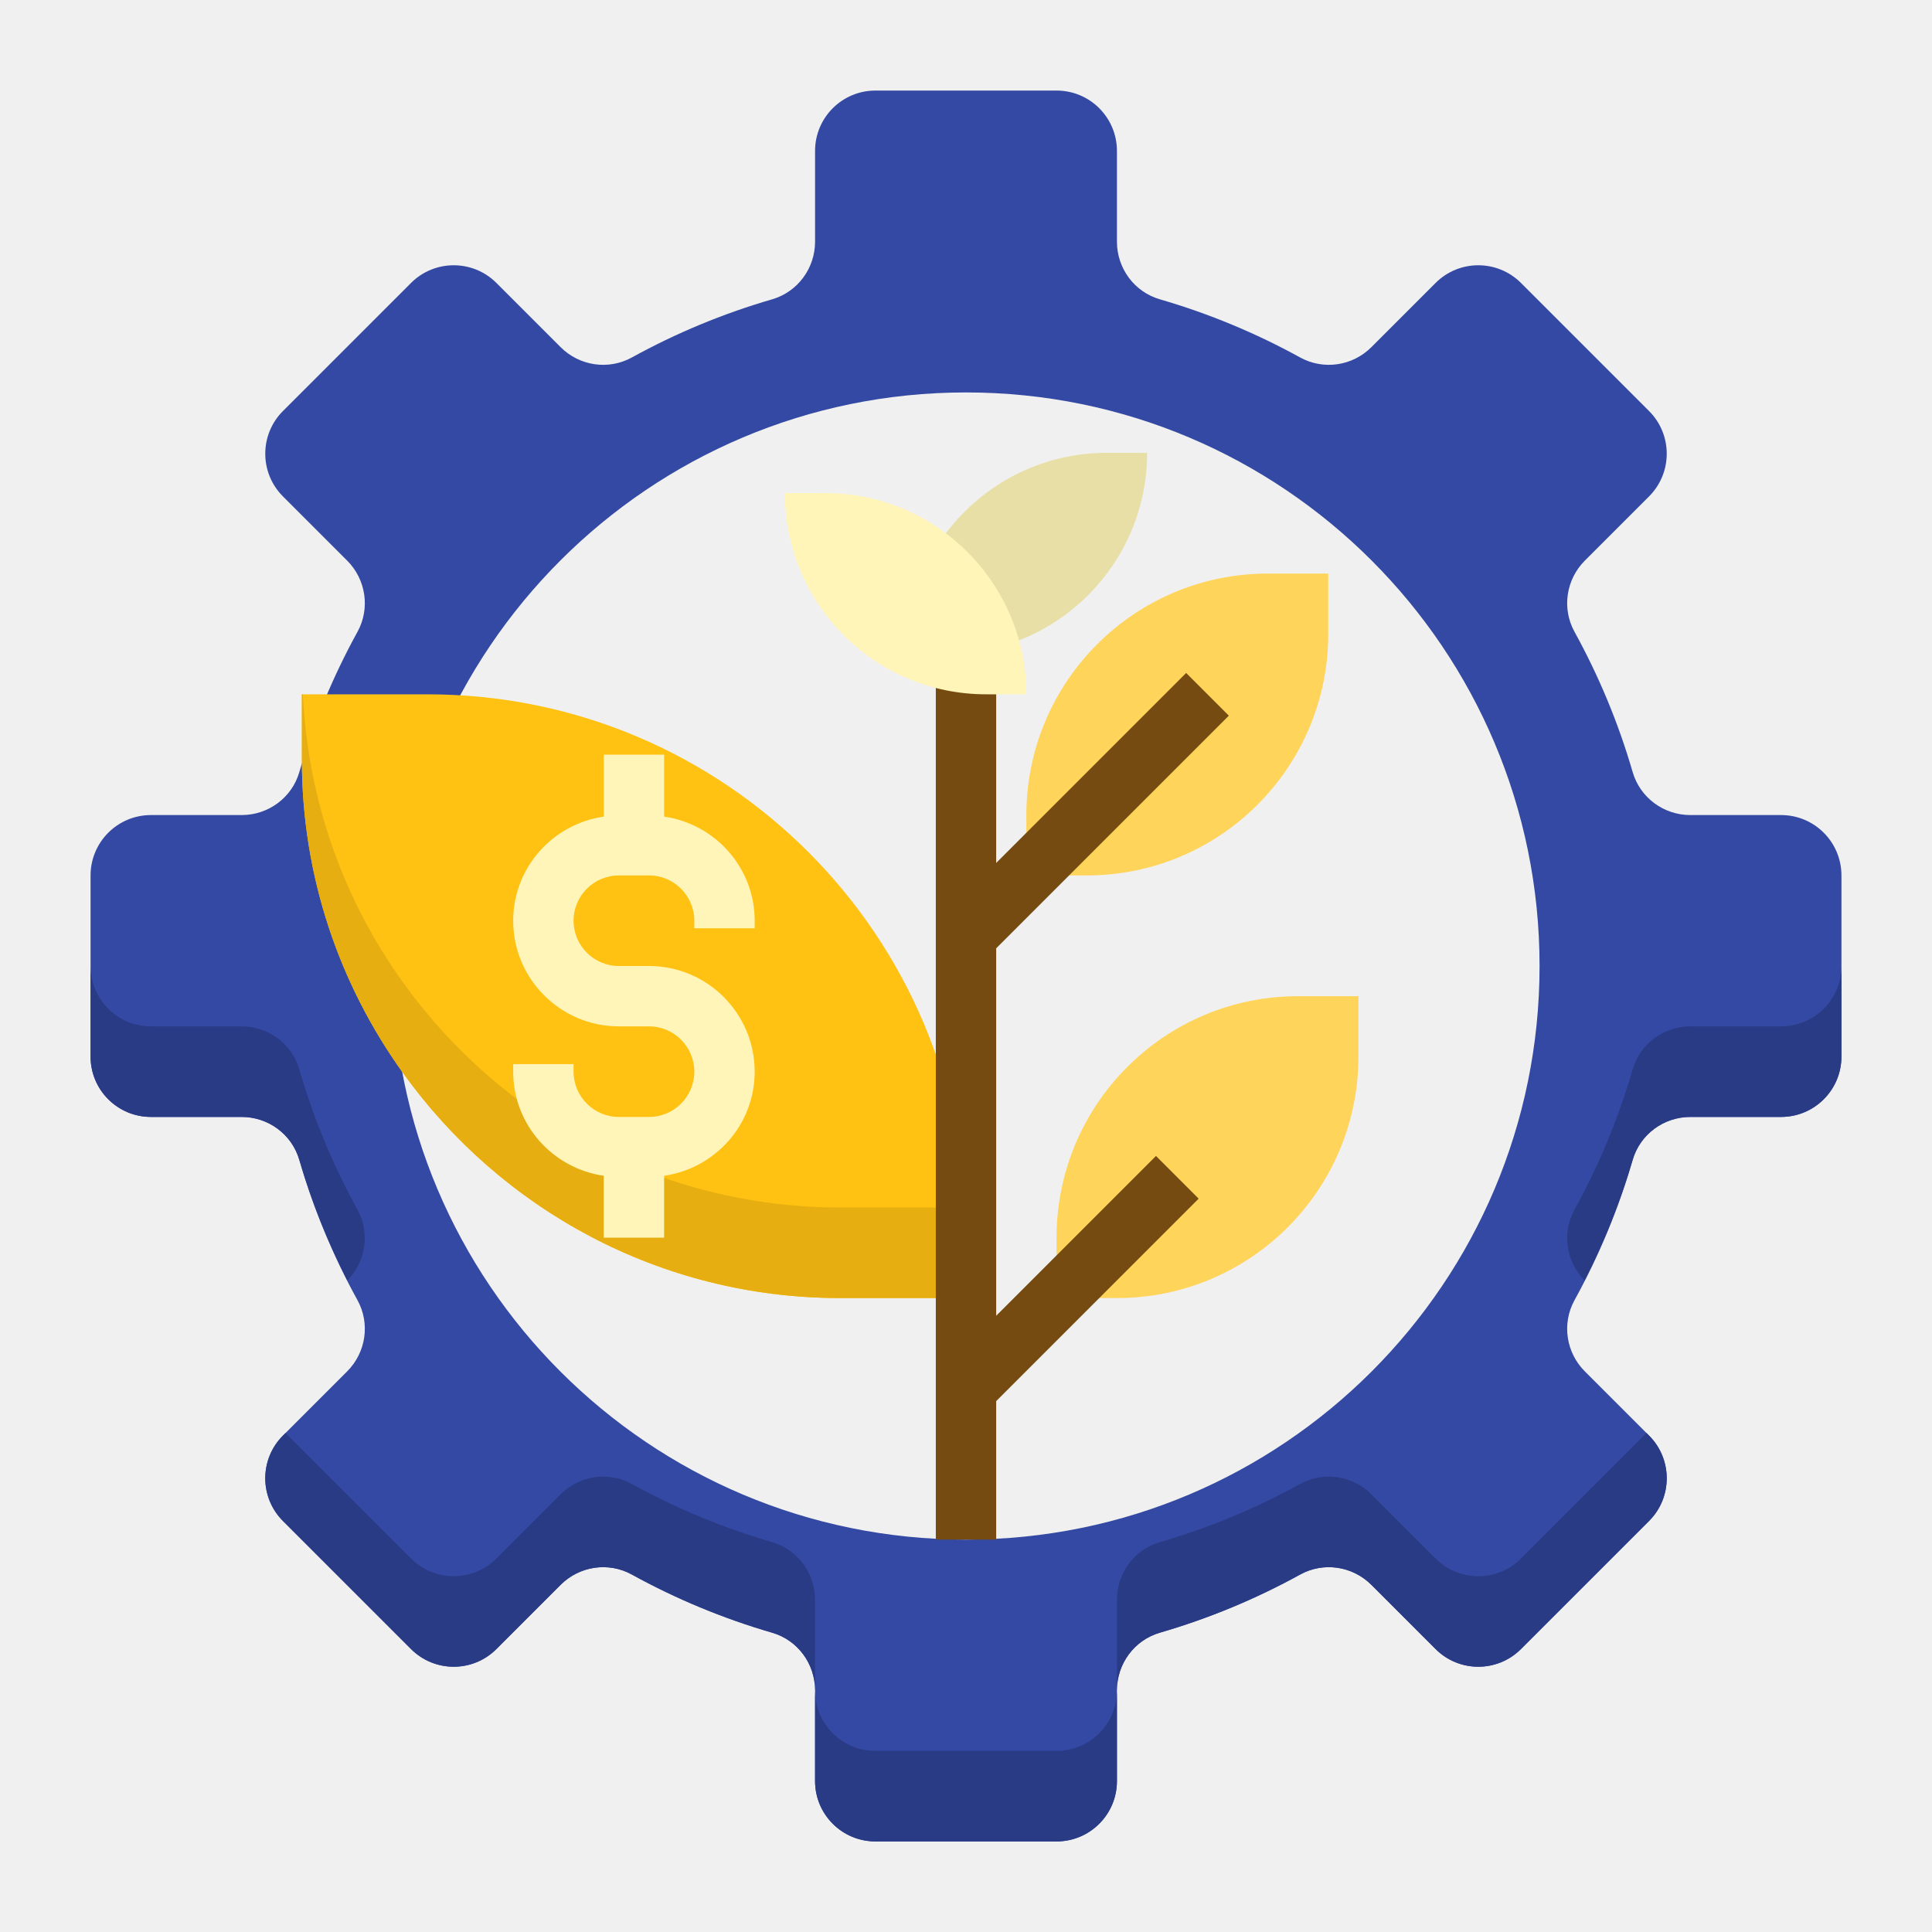
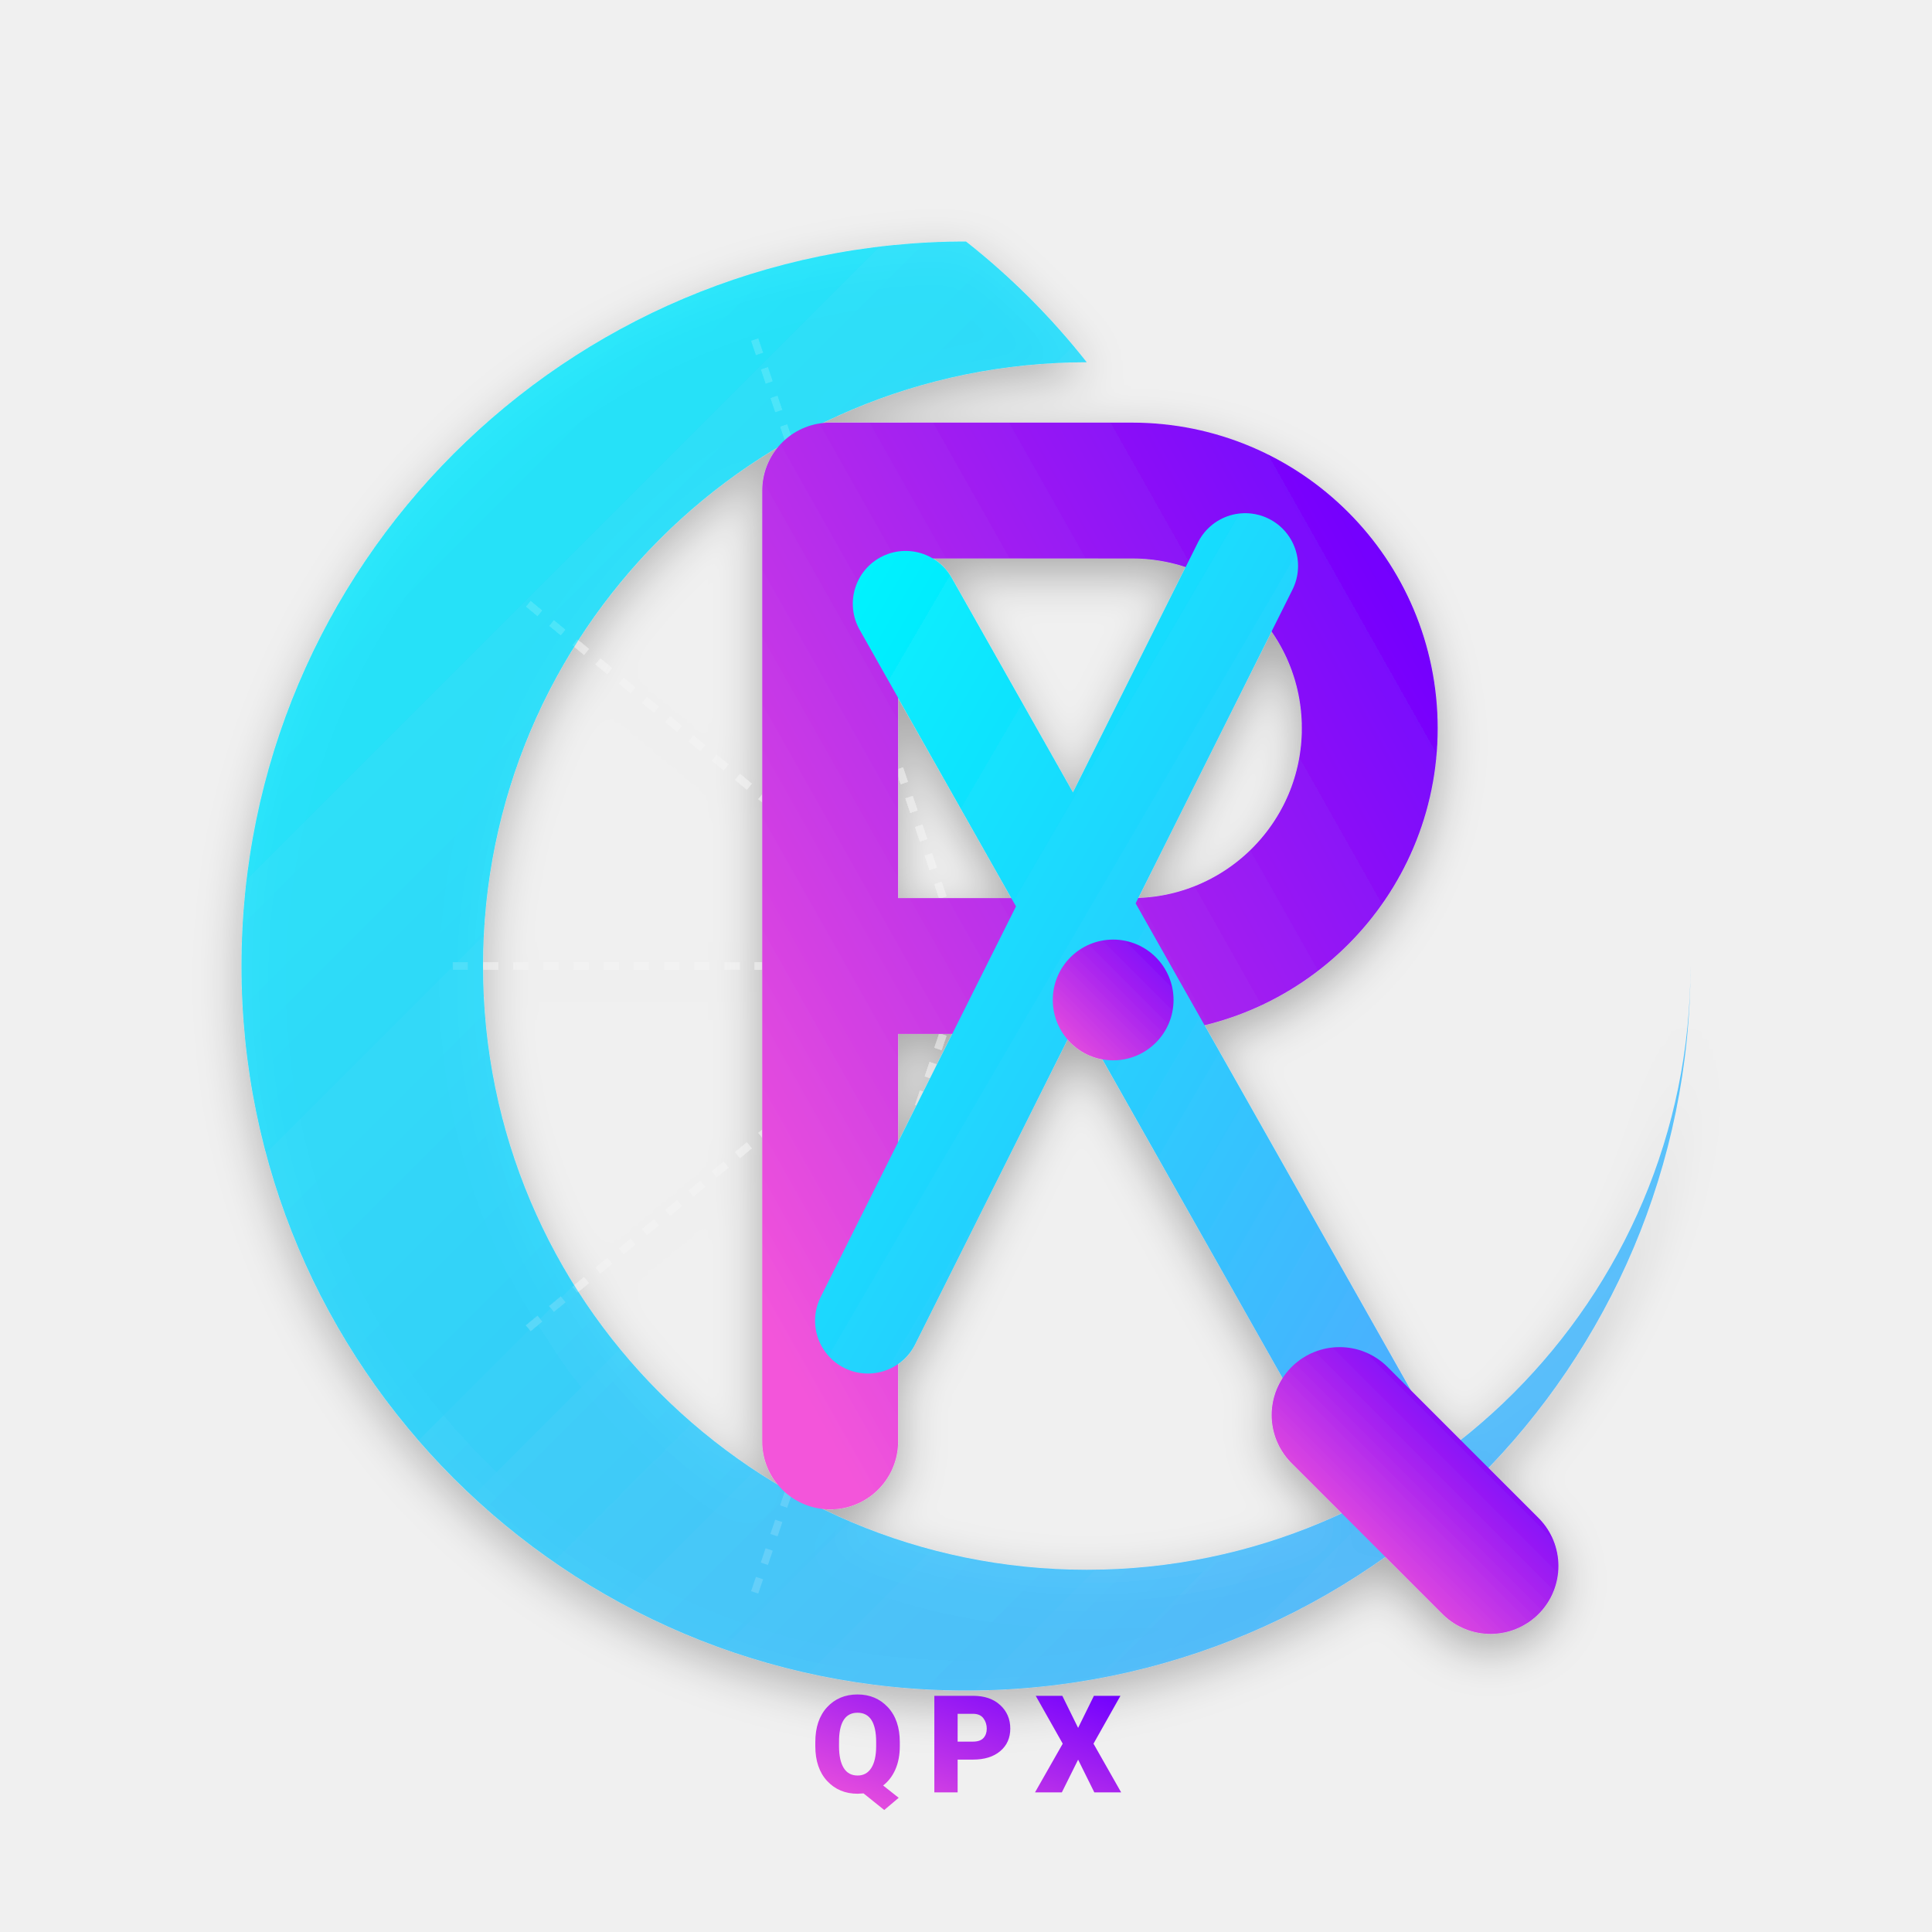
- <svg xmlns="http://www.w3.org/2000/svg" id="Layer_1_1_" enable-background="new 0 0 64 64" height="512" viewBox="0 0 64 64" width="512">
-   <path d="m43 33c-4.418 0-8 3.582-8 8v2h2c4.418 0 8-3.582 8-8v-2z" fill="#ffd45a" />
-   <path d="m42 19c-4.418 0-8 3.582-8 8v2h2c4.418 0 8-3.582 8-8v-2z" fill="#ffd45a" />
-   <path d="m59 27h-3.006c-.881 0-1.663-.576-1.909-1.422-.474-1.632-1.123-3.188-1.927-4.648-.426-.773-.282-1.734.342-2.359l2.127-2.127c.781-.781.781-2.047 0-2.828l-4.243-4.243c-.781-.781-2.047-.781-2.828 0l-2.127 2.127c-.624.624-1.585.768-2.359.342-1.46-.804-3.016-1.453-4.648-1.927-.846-.245-1.422-1.027-1.422-1.909v-3.006c0-1.105-.895-2-2-2h-6c-1.105 0-2 .895-2 2v3.006c0 .881-.576 1.663-1.422 1.909-1.632.474-3.188 1.123-4.648 1.927-.773.426-1.734.282-2.359-.342l-2.127-2.127c-.781-.781-2.047-.781-2.828 0l-4.243 4.243c-.781.781-.781 2.047 0 2.828l2.127 2.127c.624.624.768 1.585.342 2.359-.804 1.46-1.453 3.016-1.927 4.648-.245.846-1.027 1.422-1.909 1.422h-3.006c-1.105 0-2 .895-2 2v6c0 1.105.895 2 2 2h3.006c.881 0 1.663.576 1.909 1.422.474 1.632 1.123 3.188 1.927 4.648.426.773.282 1.734-.342 2.359l-2.127 2.127c-.781.781-.781 2.047 0 2.828l4.243 4.243c.781.781 2.047.781 2.828 0l2.127-2.127c.624-.624 1.585-.768 2.359-.342 1.46.804 3.016 1.453 4.648 1.927.846.245 1.422 1.027 1.422 1.909v3.006c0 1.105.895 2 2 2h6c1.105 0 2-.895 2-2v-3.006c0-.881.576-1.663 1.422-1.909 1.632-.474 3.188-1.123 4.648-1.927.773-.426 1.734-.282 2.359.342l2.127 2.127c.781.781 2.047.781 2.828 0l4.243-4.243c.781-.781.781-2.047 0-2.828l-2.127-2.127c-.624-.624-.768-1.585-.342-2.359.804-1.46 1.453-3.016 1.927-4.648.245-.846 1.027-1.422 1.909-1.422h3.006c1.105 0 2-.895 2-2v-6c0-1.105-.895-2-2-2zm-27 24c-10.493 0-19-8.507-19-19s8.507-19 19-19 19 8.507 19 19-8.507 19-19 19z" fill="#3449a3" />
-   <path d="m14.165 23h-3.325-.84v2.165c0 3.87 1.246 7.442 3.34 10.365 3.236 4.517 8.515 7.47 14.495 7.47h4.165v-2-.165c0-9.85-7.985-17.835-17.835-17.835z" fill="#ffc112" />
-   <g fill="#2a3b85">
-     <path d="m9.915 38.422c.404 1.393.944 2.727 1.591 3.997.617-.624.759-1.579.335-2.349-.804-1.46-1.453-3.016-1.927-4.648-.244-.846-1.026-1.422-1.908-1.422h-3.006c-1.105 0-2-.895-2-2v3c0 1.105.895 2 2 2h3.006c.882 0 1.664.576 1.909 1.422z" />
-     <path d="m35 58h-6c-1.105 0-2-.895-2-2v3c0 1.105.895 2 2 2h6c1.105 0 2-.895 2-2v-3c0 1.105-.895 2-2 2z" />
-     <path d="m27 52.994c0-.881-.576-1.663-1.422-1.909-1.632-.474-3.188-1.123-4.648-1.927-.773-.426-1.734-.282-2.359.342l-2.127 2.127c-.781.781-2.047.781-2.828 0l-4.157-4.157-.086.086c-.781.781-.781 2.047 0 2.828l4.243 4.243c.781.781 2.047.781 2.828 0l2.127-2.127c.624-.624 1.585-.768 2.359-.342 1.46.804 3.016 1.453 4.648 1.927.846.245 1.422 1.027 1.422 1.909z" />
-     <path d="m59 34h-3.006c-.881 0-1.663.576-1.909 1.422-.474 1.632-1.123 3.188-1.927 4.648-.424.77-.282 1.725.335 2.349.647-1.27 1.187-2.604 1.591-3.997.246-.846 1.028-1.422 1.91-1.422h3.006c1.105 0 2-.895 2-2v-3c0 1.105-.895 2-2 2z" />
-     <path d="m54.542 47.471-4.157 4.157c-.781.781-2.047.781-2.828 0l-2.128-2.128c-.624-.624-1.585-.768-2.359-.342-1.46.804-3.016 1.453-4.648 1.927-.846.245-1.422 1.027-1.422 1.909v3c0-.881.576-1.663 1.422-1.909 1.632-.474 3.188-1.123 4.648-1.927.773-.426 1.734-.282 2.359.342l2.127 2.127c.781.781 2.047.781 2.828 0l4.243-4.243c.781-.781.781-2.047 0-2.828z" />
+ <svg xmlns="http://www.w3.org/2000/svg" viewBox="0 0 512 512" width="512" height="512">
+   <defs>
+     <linearGradient id="cyanGrad" x1="0%" y1="0%" x2="100%" y2="100%">
+       <stop offset="0%" stop-color="#00f2fe" />
+       <stop offset="100%" stop-color="#4facfe" />
+     </linearGradient>
+     <linearGradient id="purpleGrad" x1="0%" y1="100%" x2="100%" y2="0%">
+       <stop offset="0%" stop-color="#f355da" />
+       <stop offset="100%" stop-color="#7000ff" />
+     </linearGradient>
+     <filter id="subtleShadow" x="-10%" y="-10%" width="120%" height="120%">
+       <feDropShadow dx="0" dy="4" stdDeviation="6" flood-color="#000000" flood-opacity="0.3" />
+     </filter>
+   </defs>
+   <g filter="url(#subtleShadow)">
+     <path d="M 256,64 A 192,192 0 1,0 448,256 A 160,160 0 1,1 288,96 A 192,192 0 0,0 256,64 Z" fill="url(#cyanGrad)" opacity="0.85" />
+     <path d="M 120,256 L 256,256 M 140,160 L 256,256 M 140,352 L 256,256 M 200,90 L 256,256 M 200,422 L 256,256" stroke="#ffffff" stroke-width="2" opacity="0.15" stroke-dasharray="4 4" />
+     <path d="M 220,130 L 220,382 M 220,130 L 300,130 A 63,63 0 0,1 300,256 L 220,256" fill="none" stroke="url(#purpleGrad)" stroke-width="36" stroke-linecap="round" stroke-linejoin="round" />
+     <path d="M 330,150 L 230,350 M 240,160 L 370,390" fill="none" stroke="url(#cyanGrad)" stroke-width="28" stroke-linecap="round" />
+     <circle cx="295" cy="265" r="16" fill="url(#purpleGrad)" />
+     <path d="M 355,375 L 395,415" fill="none" stroke="url(#purpleGrad)" stroke-width="36" stroke-linecap="round" />
  </g>
-   <path d="m27.835 40c-5.98 0-11.259-2.953-14.495-7.47-1.942-2.711-3.141-5.983-3.307-9.53h-.033v2.165c0 3.87 1.246 7.442 3.34 10.365 3.236 4.517 8.515 7.47 14.495 7.47h4.165v-2-.165c0-.282-.029-.556-.042-.835z" fill="#e6ae10" />
-   <path d="m25 30.75v-.25c0-1.758-1.308-3.204-3-3.449v-2.051h-2v2.051c-1.692.245-3 1.691-3 3.449 0 1.93 1.57 3.5 3.5 3.5h1c.827 0 1.5.673 1.5 1.5s-.673 1.5-1.5 1.5h-1c-.827 0-1.5-.673-1.5-1.5v-.25h-2v.25c0 1.758 1.308 3.204 3 3.449v2.051h2v-2.051c1.692-.245 3-1.691 3-3.449 0-1.93-1.57-3.5-3.5-3.5h-1c-.827 0-1.5-.673-1.5-1.5s.673-1.5 1.5-1.5h1c.827 0 1.5.673 1.5 1.5v.25z" fill="#fff5b8" />
-   <path d="m33 43.586v-12.172l7.707-7.707-1.414-1.414-6.293 6.293v-6.586h-2v9 15 5h2v-4.586l6.707-6.707-1.414-1.414z" fill="#754b11" />
-   <path d="m36.667 15h1.333c0 3.682-2.985 6.667-6.667 6.667h-1.333c0-3.682 2.985-6.667 6.667-6.667z" fill="#e8dfa7" />
-   <path d="m27.333 16.333h-1.333c0 3.682 2.985 6.667 6.667 6.667h1.333c0-3.682-2.985-6.667-6.667-6.667z" fill="#fff5b8" />
+   <text x="256" y="475" font-family="'Segoe UI', -apple-system, Roboto, sans-serif" font-weight="900" font-size="36" fill="url(#purpleGrad)" text-anchor="middle" letter-spacing="6">QPX</text>
</svg>
